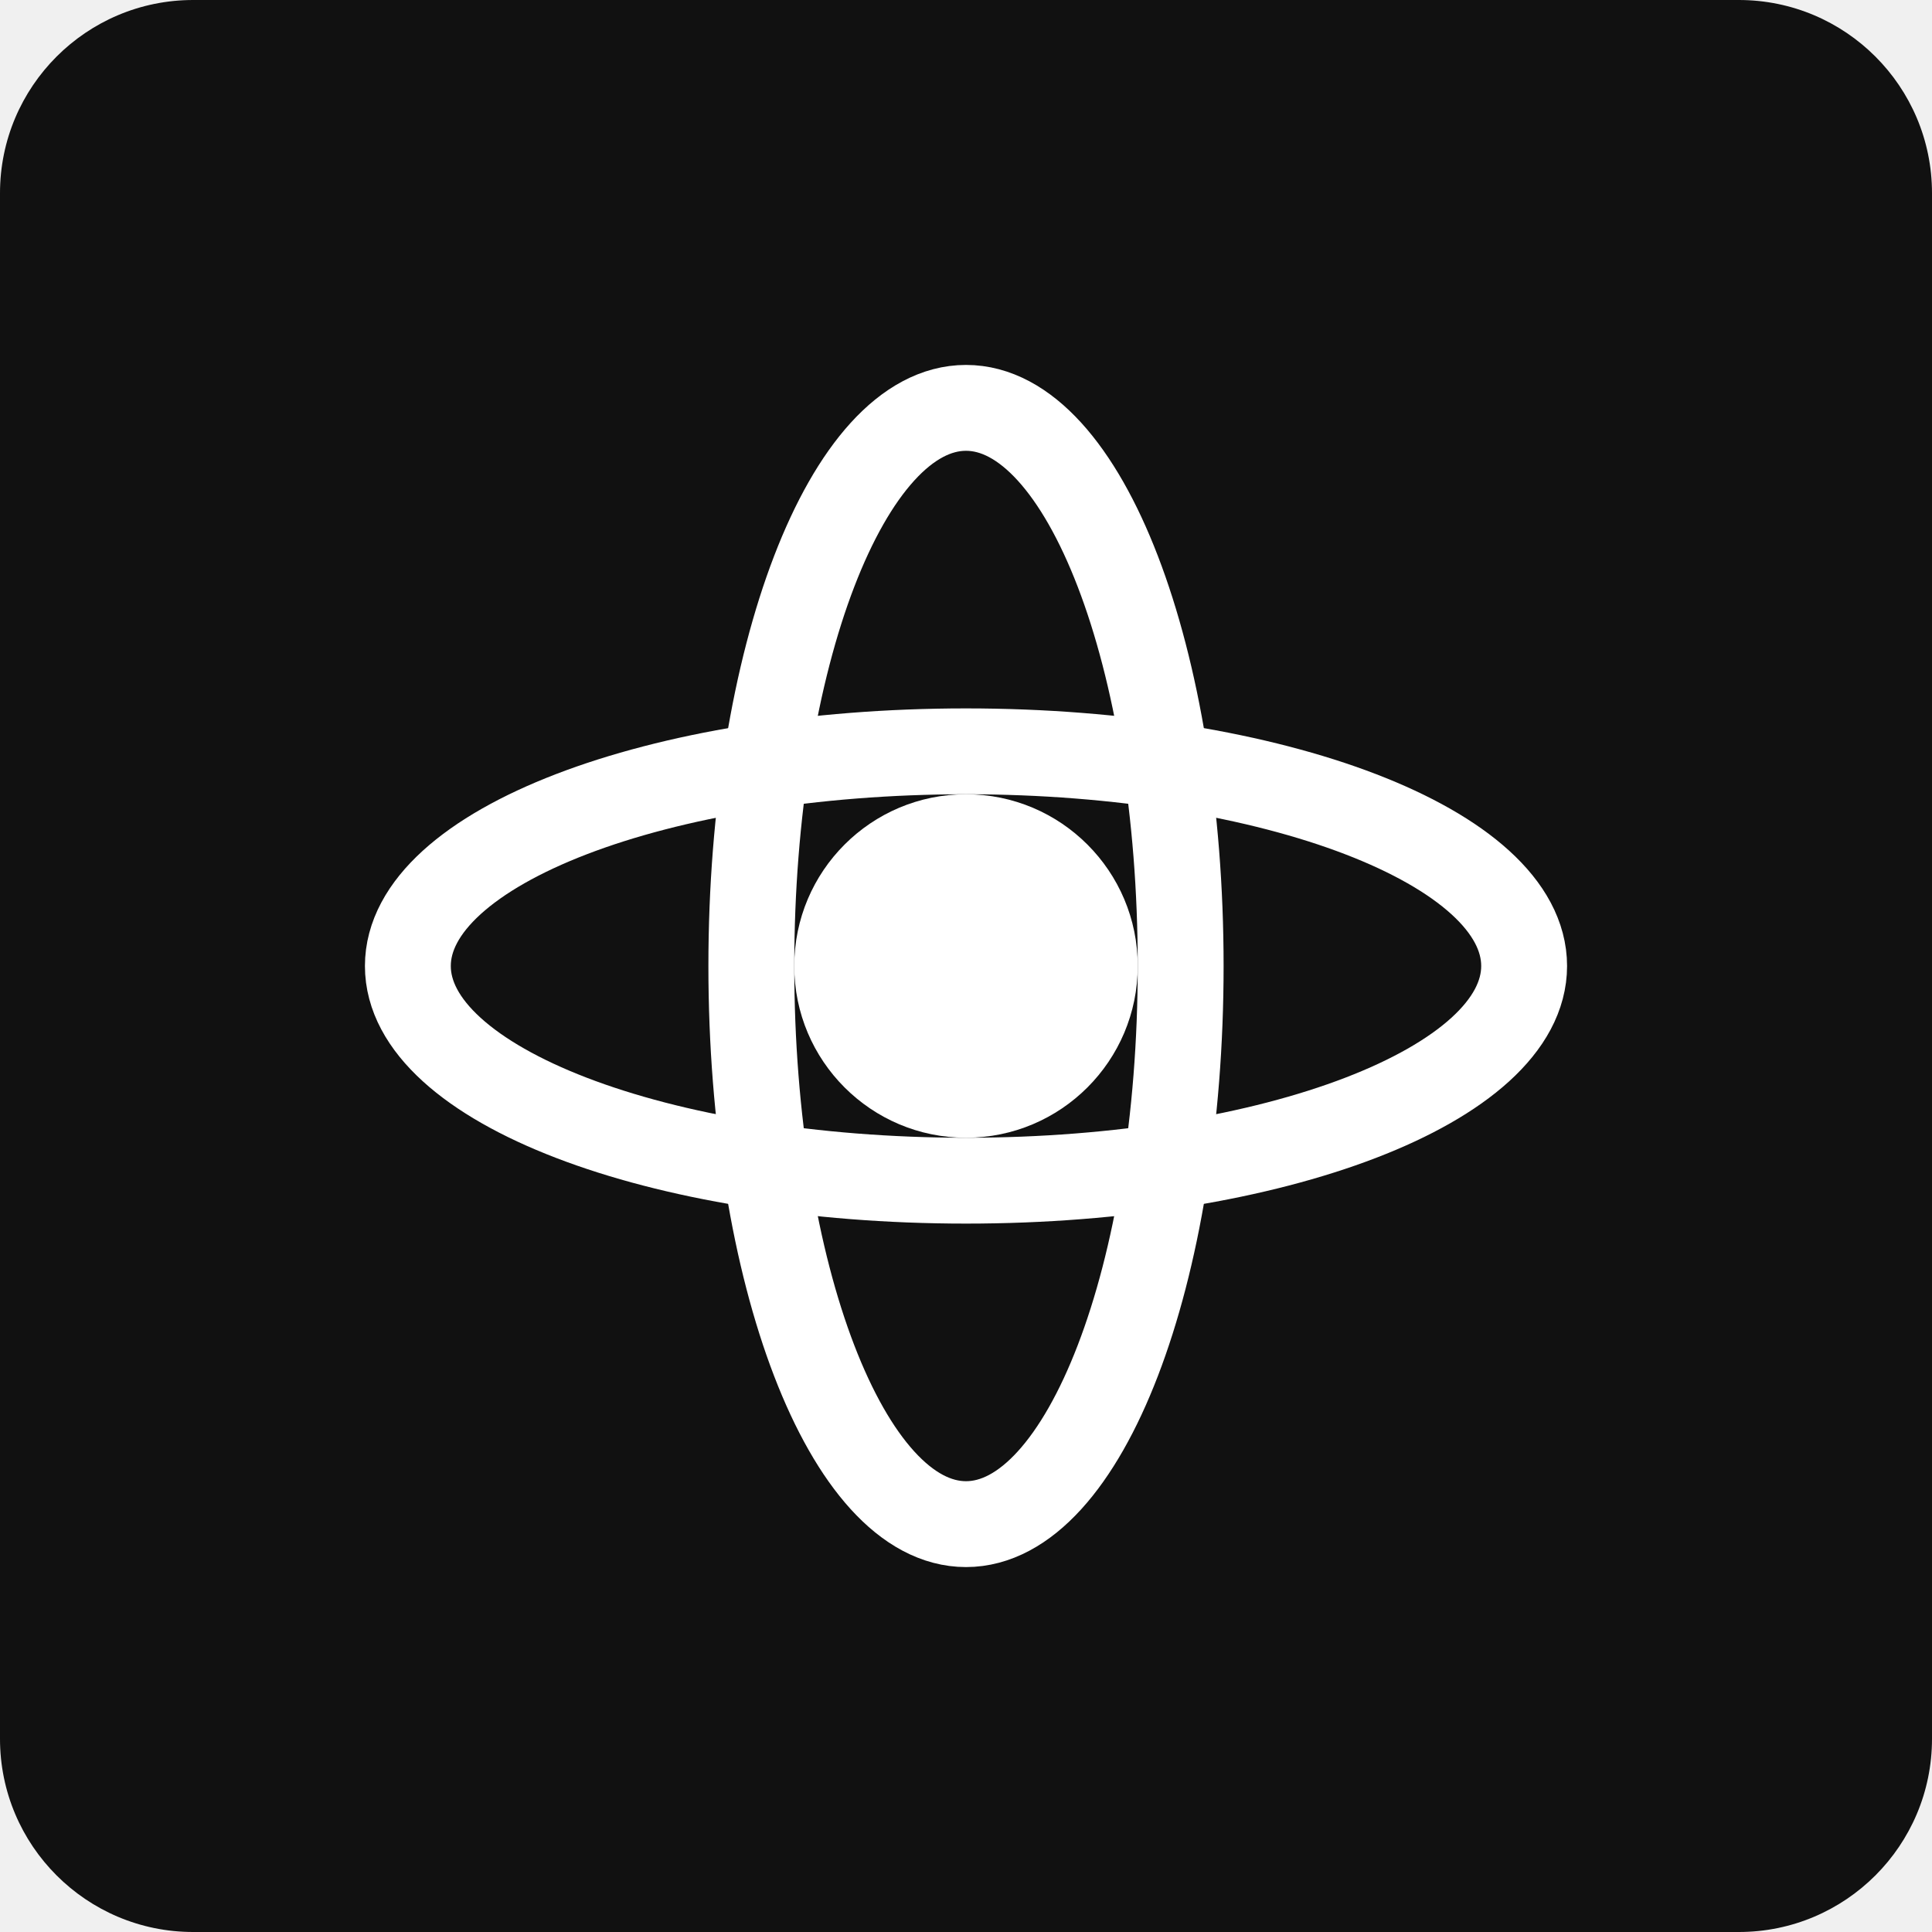
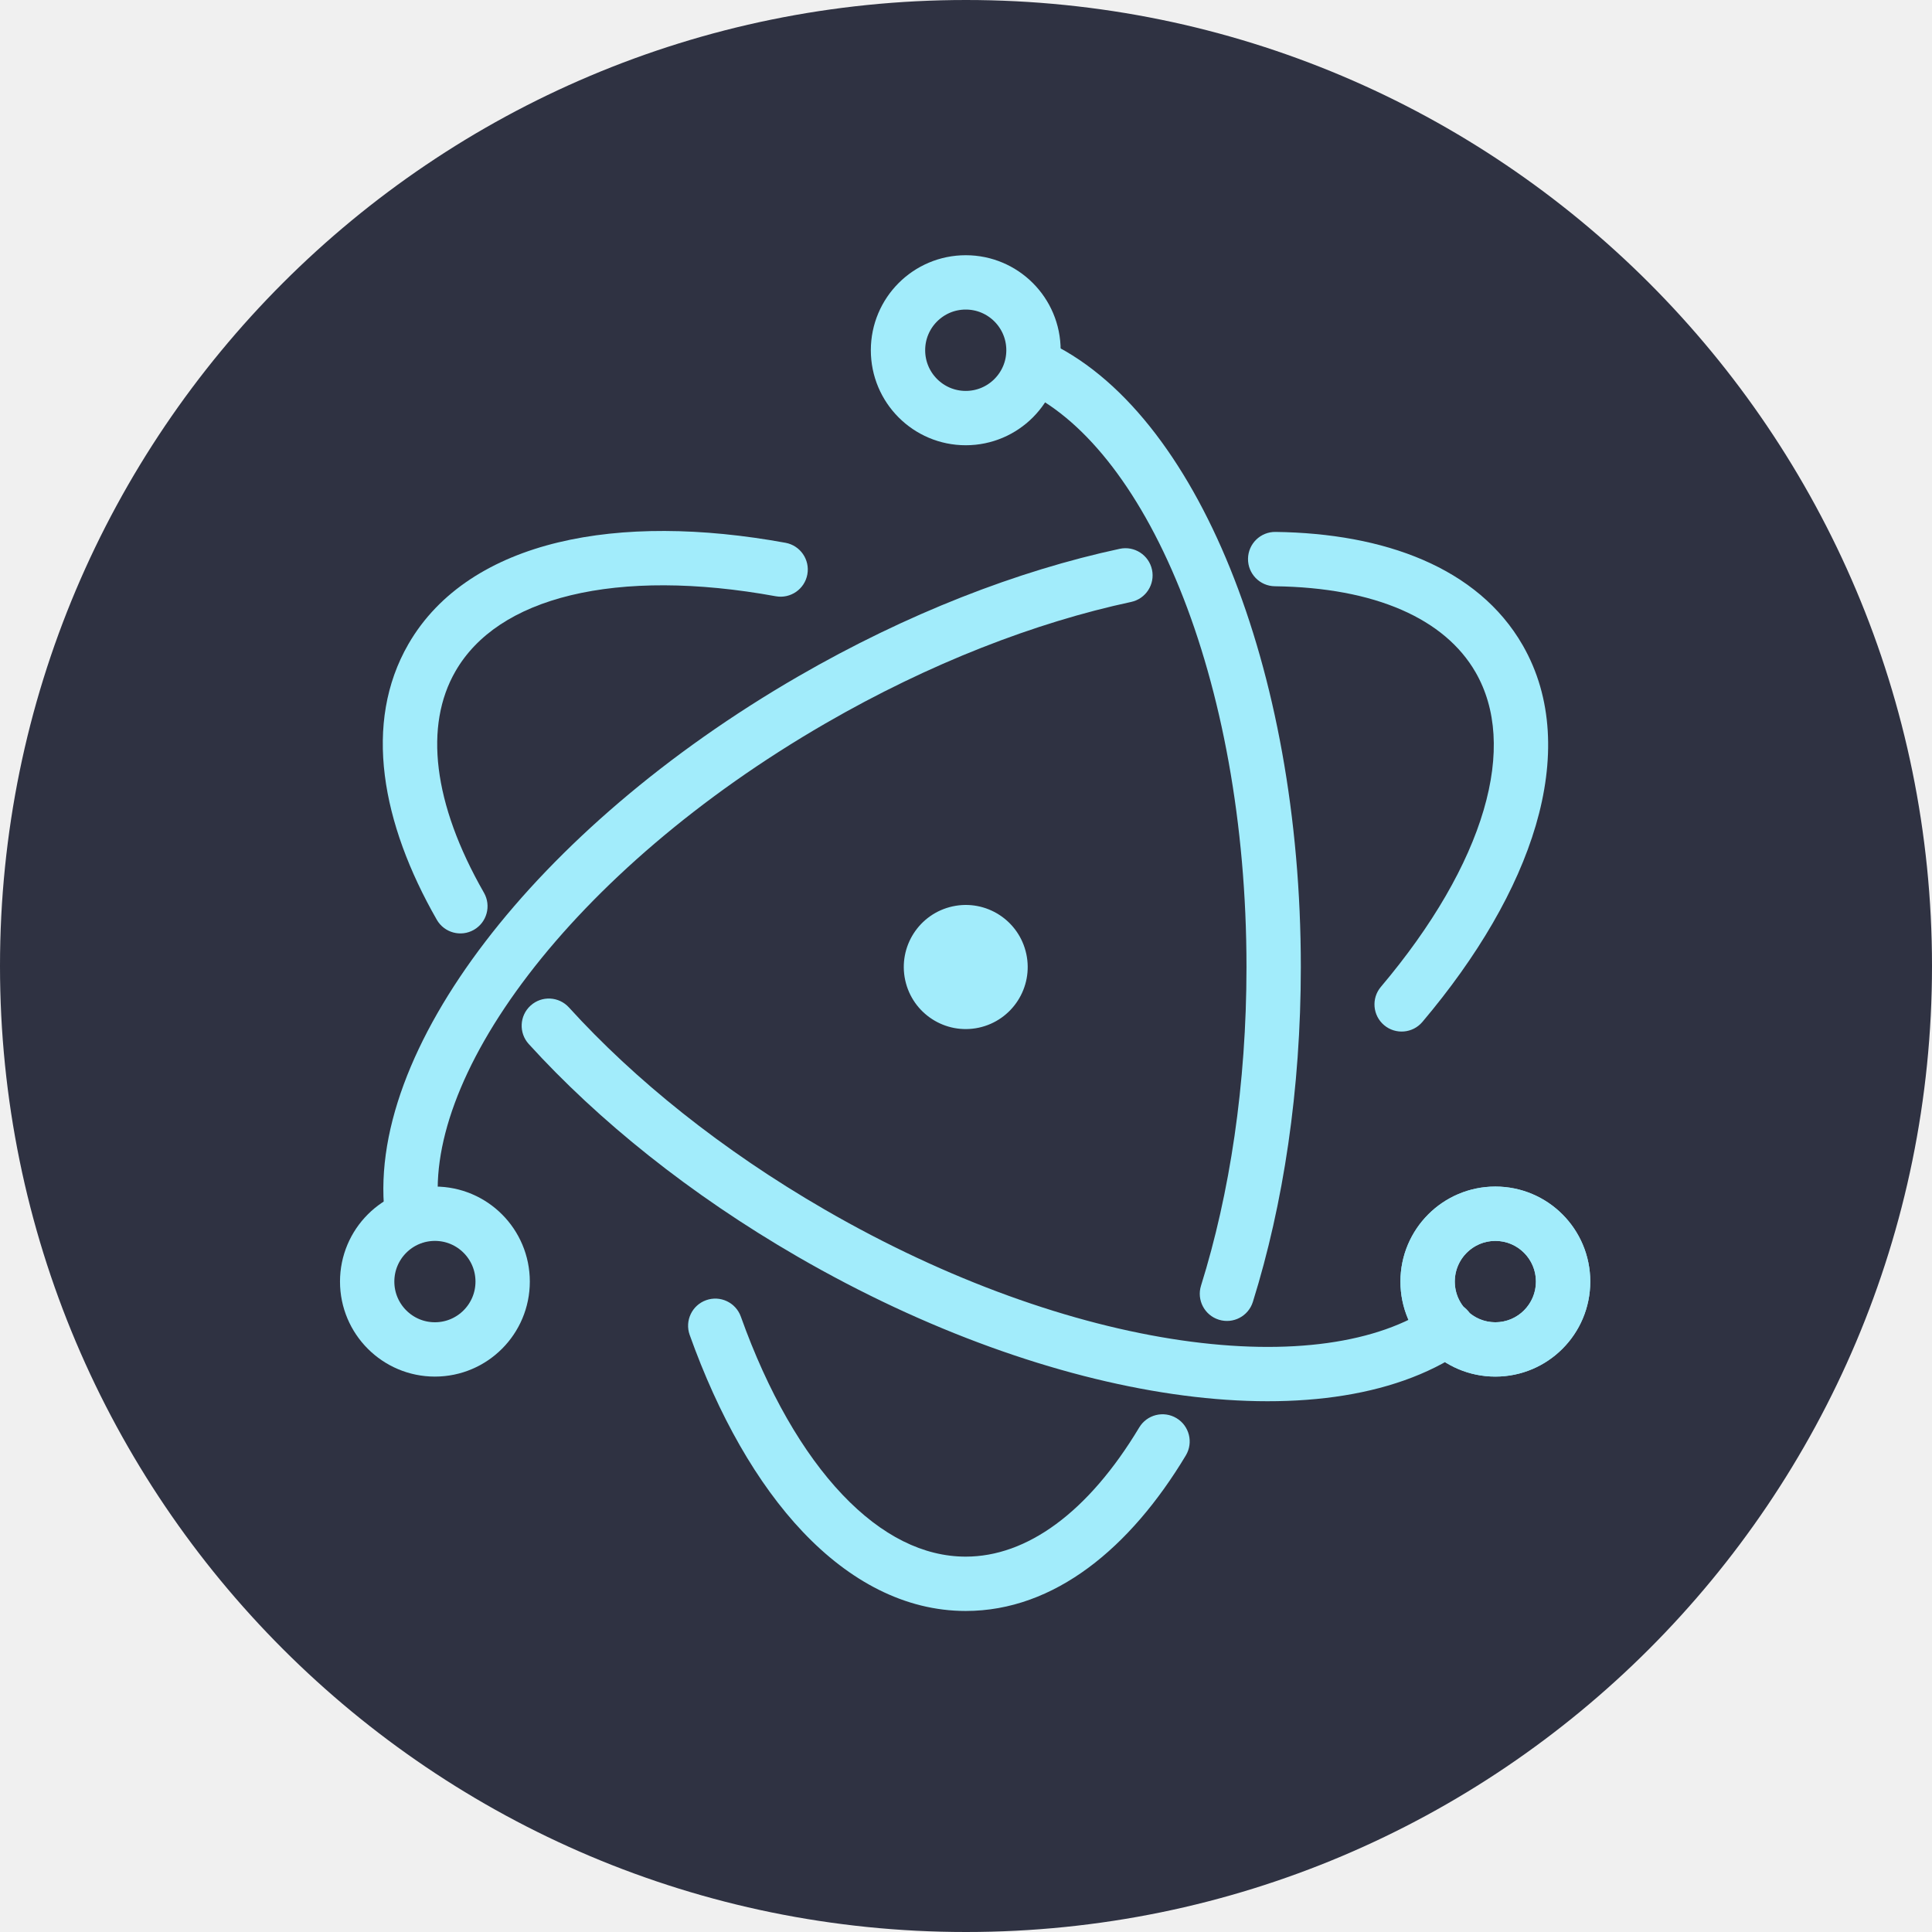
- <svg xmlns="http://www.w3.org/2000/svg" viewBox="0 0 180 180" fill="none">
-   <rect width="180" height="180" rx="18" fill="#111" />
-   <circle cx="90" cy="90" r="16" fill="#fff" />
-   <ellipse cx="90" cy="90" rx="52" ry="20" stroke="#fff" stroke-width="8" />
-   <ellipse cx="90" cy="90" rx="20" ry="52" stroke="#fff" stroke-width="8" />
+ <svg xmlns="http://www.w3.org/2000/svg" width="128" height="128" viewBox="0 0 128 128" fill="none">
+   <circle cx="64" cy="64" r="64" fill="#2F3242" />
+   <path d="M51.395 39.503C52.373 39.681 53.311 39.033 53.489 38.055C53.668 37.077 53.019 36.14 52.041 35.961L51.395 39.503ZM28.615 43.575L30.175 44.474L30.175 44.474L28.615 43.575ZM28.939 60.936C29.433 61.798 30.533 62.098 31.396 61.604C32.258 61.11 32.557 60.01 32.064 59.147L28.939 60.936ZM37.694 66.746C37.025 66.01 35.887 65.955 35.151 66.624C34.415 67.292 34.361 68.431 35.029 69.167L37.694 66.746ZM53.749 81.701L52.848 83.26L53.749 81.701ZM96.921 89.515C97.742 88.954 97.953 87.834 97.392 87.013C96.831 86.192 95.711 85.981 94.89 86.542L96.921 89.515ZM52.041 35.961C46.471 34.945 41.285 34.897 36.974 35.938C32.655 36.981 29.084 39.158 27.056 42.676L30.175 44.474C31.569 42.055 34.145 40.324 37.819 39.437C41.501 38.548 46.155 38.547 51.395 39.503L52.041 35.961ZM27.056 42.676C24.043 47.903 25.278 54.54 28.939 60.936L32.064 59.147C28.658 53.198 28.109 48.058 30.175 44.474L27.056 42.676ZM35.029 69.167C39.639 74.24 45.716 79.135 52.848 83.26L54.65 80.143C47.808 76.187 42.03 71.519 37.694 66.746L35.029 69.167ZM52.848 83.26C61.344 88.173 70.046 91.245 77.735 92.361C85.359 93.468 92.274 92.688 96.921 89.515L94.89 86.542C91.326 88.977 85.49 89.849 78.252 88.798C71.079 87.757 62.809 84.861 54.65 80.143L52.848 83.26ZM105.359 84.908C105.359 81.434 102.546 78.613 99.071 78.613V82.213C100.553 82.213 101.759 83.417 101.759 84.908H105.359ZM99.071 78.613C95.596 78.613 92.783 81.434 92.783 84.908H96.383C96.383 83.417 97.589 82.213 99.071 82.213V78.613ZM92.783 84.908C92.783 88.382 95.596 91.203 99.071 91.203V87.603C97.589 87.603 96.383 86.399 96.383 84.908H92.783ZM99.071 91.203C102.546 91.203 105.359 88.382 105.359 84.908H101.759C101.759 86.399 100.553 87.603 99.071 87.603V91.203Z" fill="#A2ECFB" />
+   <path d="M91.487 65.382C90.846 66.141 90.941 67.277 91.7 67.919C92.459 68.56 93.595 68.465 94.237 67.706L91.487 65.382ZM99.317 43.635L97.757 44.534L99.317 43.635ZM84.507 35.241C83.513 35.228 82.697 36.024 82.684 37.018C82.671 38.012 83.466 38.828 84.46 38.841L84.507 35.241ZM74.941 39.88C75.913 39.672 76.531 38.715 76.323 37.742C76.114 36.771 75.157 36.152 74.185 36.36L74.941 39.88ZM53.784 46.373L54.685 47.931L53.784 46.373ZM25.549 80.905C25.693 81.888 26.607 82.569 27.591 82.425C28.575 82.281 29.255 81.366 29.111 80.383L25.549 80.905ZM94.237 67.706C97.884 63.391 100.505 58.927 101.752 54.678C103.001 50.421 102.9 46.247 100.876 42.736L97.757 44.534C99.149 46.949 99.36 50.042 98.297 53.664C97.232 57.294 94.918 61.322 91.487 65.382L94.237 67.706ZM100.876 42.736C97.912 37.594 91.708 35.335 84.507 35.241L84.46 38.841C91.133 38.928 95.726 41.011 97.757 44.534L100.876 42.736ZM74.185 36.36C67.436 37.809 60.088 40.648 52.883 44.815L54.685 47.931C61.597 43.934 68.595 41.242 74.941 39.88L74.185 36.36ZM52.883 44.815C44.137 49.872 36.967 56.095 32.149 62.393C27.377 68.63 24.715 75.212 25.549 80.905L29.111 80.383C28.484 76.103 30.475 70.506 35.008 64.58C39.496 58.714 46.284 52.789 54.685 47.931L52.883 44.815Z" fill="#A2ECFB" />
+   <path d="M49.083 87.23C48.748 86.293 47.718 85.806 46.782 86.141C45.846 86.475 45.358 87.505 45.693 88.442L49.083 87.23ZM78.564 96.426C79.075 95.573 78.799 94.468 77.946 93.956C77.094 93.444 75.988 93.721 75.477 94.573L78.564 96.426ZM79.57 85.18C79.274 86.128 79.803 87.138 80.752 87.434C81.7 87.731 82.71 87.202 83.006 86.253L79.57 85.18ZM84.383 64.067H82.583H84.383ZM69.156 22.53C68.248 22.126 67.184 22.535 66.78 23.443C66.376 24.352 66.785 25.416 67.693 25.819L69.156 22.53ZM45.693 88.442C47.599 93.774 50.15 98.29 53.203 101.505C56.262 104.724 59.928 106.731 63.983 106.731V103.131C61.198 103.131 58.416 101.765 55.813 99.025C53.204 96.279 50.877 92.248 49.083 87.23L45.693 88.442ZM63.983 106.731C69.869 106.731 74.892 102.542 78.564 96.426L75.477 94.573C72.078 100.235 68.012 103.131 63.983 103.131V106.731ZM83.006 86.253C85.027 79.786 86.183 72.183 86.183 64.067H82.583C82.583 71.854 81.472 79.092 79.57 85.18L83.006 86.253ZM86.183 64.067C86.183 54.114 84.444 44.922 81.496 37.65C78.575 30.444 74.344 24.837 69.156 22.53L67.693 25.819C71.636 27.573 75.385 32.156 78.16 39.003C80.909 45.784 82.583 54.507 82.583 64.067H86.183Z" fill="#A2ECFB" />
+   <path fill-rule="evenodd" clip-rule="evenodd" d="M103.559 84.908C103.559 82.425 101.55 80.413 99.071 80.413C96.592 80.413 94.583 82.425 94.583 84.908C94.583 87.39 96.592 89.403 99.071 89.403C101.55 89.403 103.559 87.39 103.559 84.908V84.908Z" stroke="#A2ECFB" stroke-width="3.6" stroke-linecap="round" />
+   <path fill-rule="evenodd" clip-rule="evenodd" d="M28.814 89.403C31.293 89.403 33.302 87.39 33.302 84.908C33.302 82.425 31.293 80.413 28.814 80.413C26.336 80.413 24.326 82.425 24.326 84.908C24.326 87.39 26.336 89.403 28.814 89.403V89.403V89.403Z" stroke="#A2ECFB" stroke-width="3.6" stroke-linecap="round" />
+   <ellipse cx="63.983" cy="23.204" rx="4.488" ry="4.495" stroke="#A2ECFB" stroke-width="3.6" stroke-linecap="round" />
+   <path fill-rule="evenodd" clip-rule="evenodd" d="M64.85 68.086C62.634 68.565 60.451 67.155 59.971 64.935C59.493 62.716 60.901 60.529 63.117 60.049C65.333 59.569 67.516 60.98 67.995 63.199C68.474 65.419 67.066 67.605 64.85 68.086Z" fill="#A2ECFB" />
</svg>
